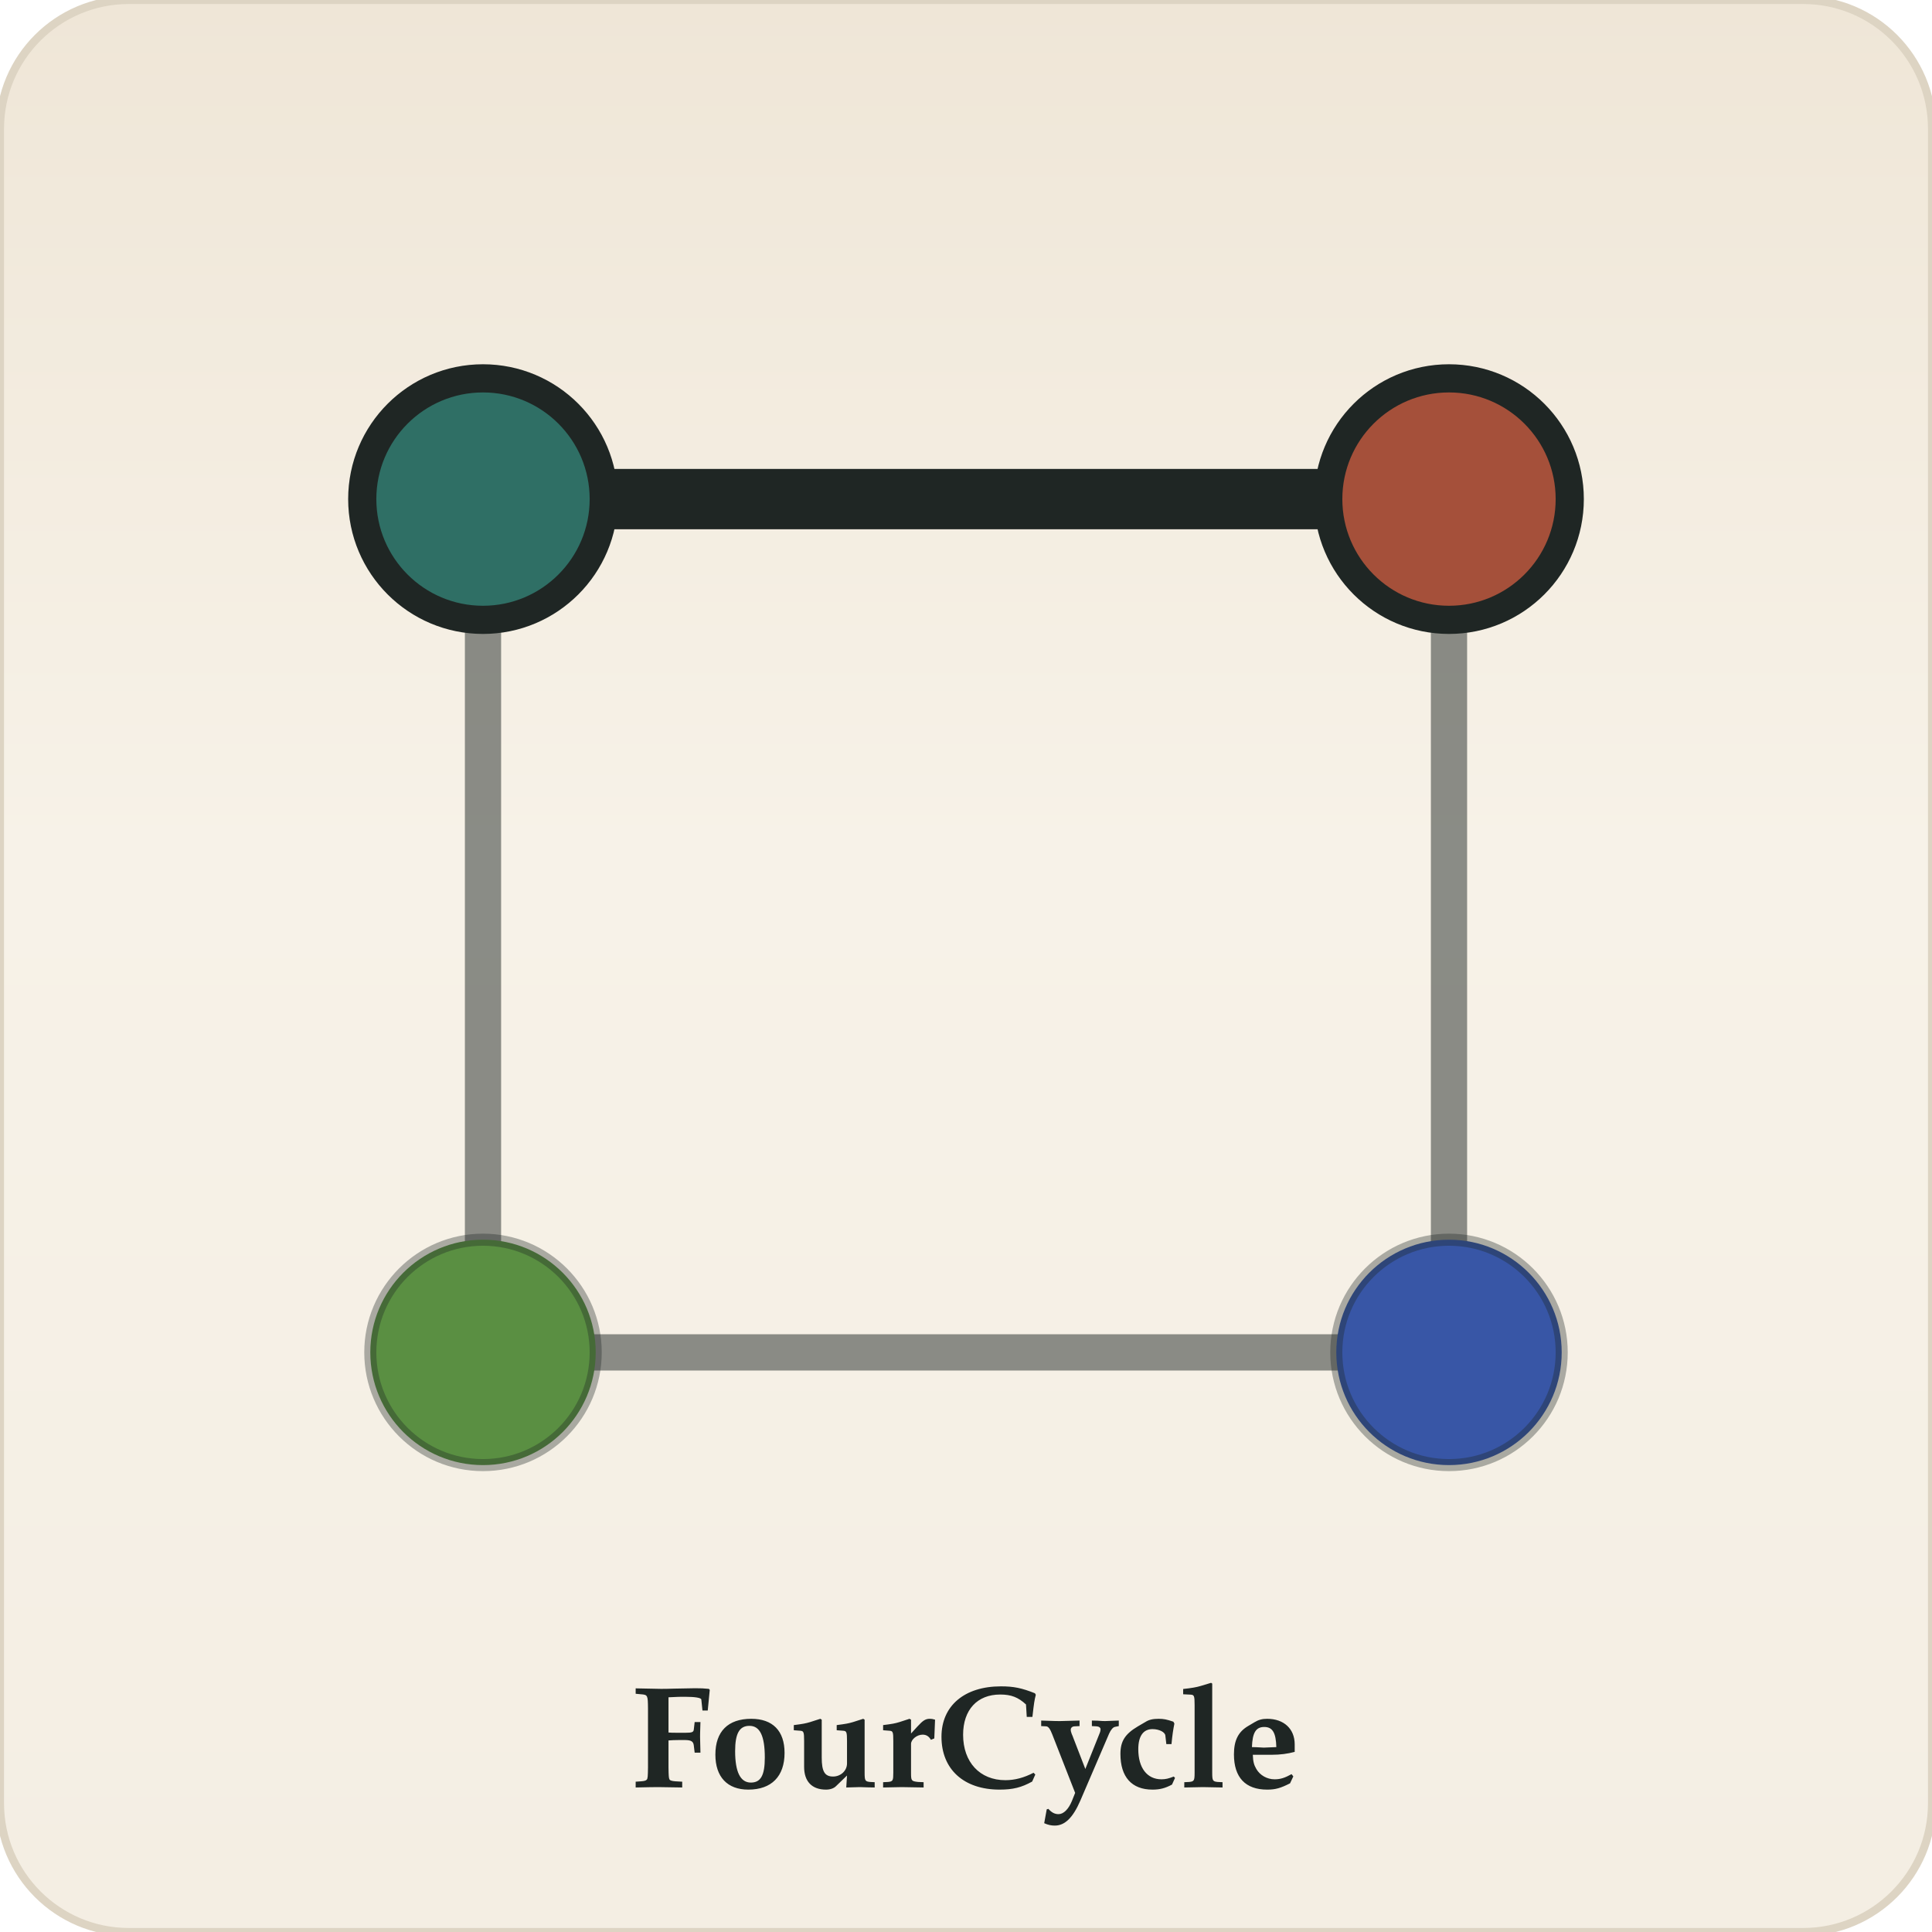
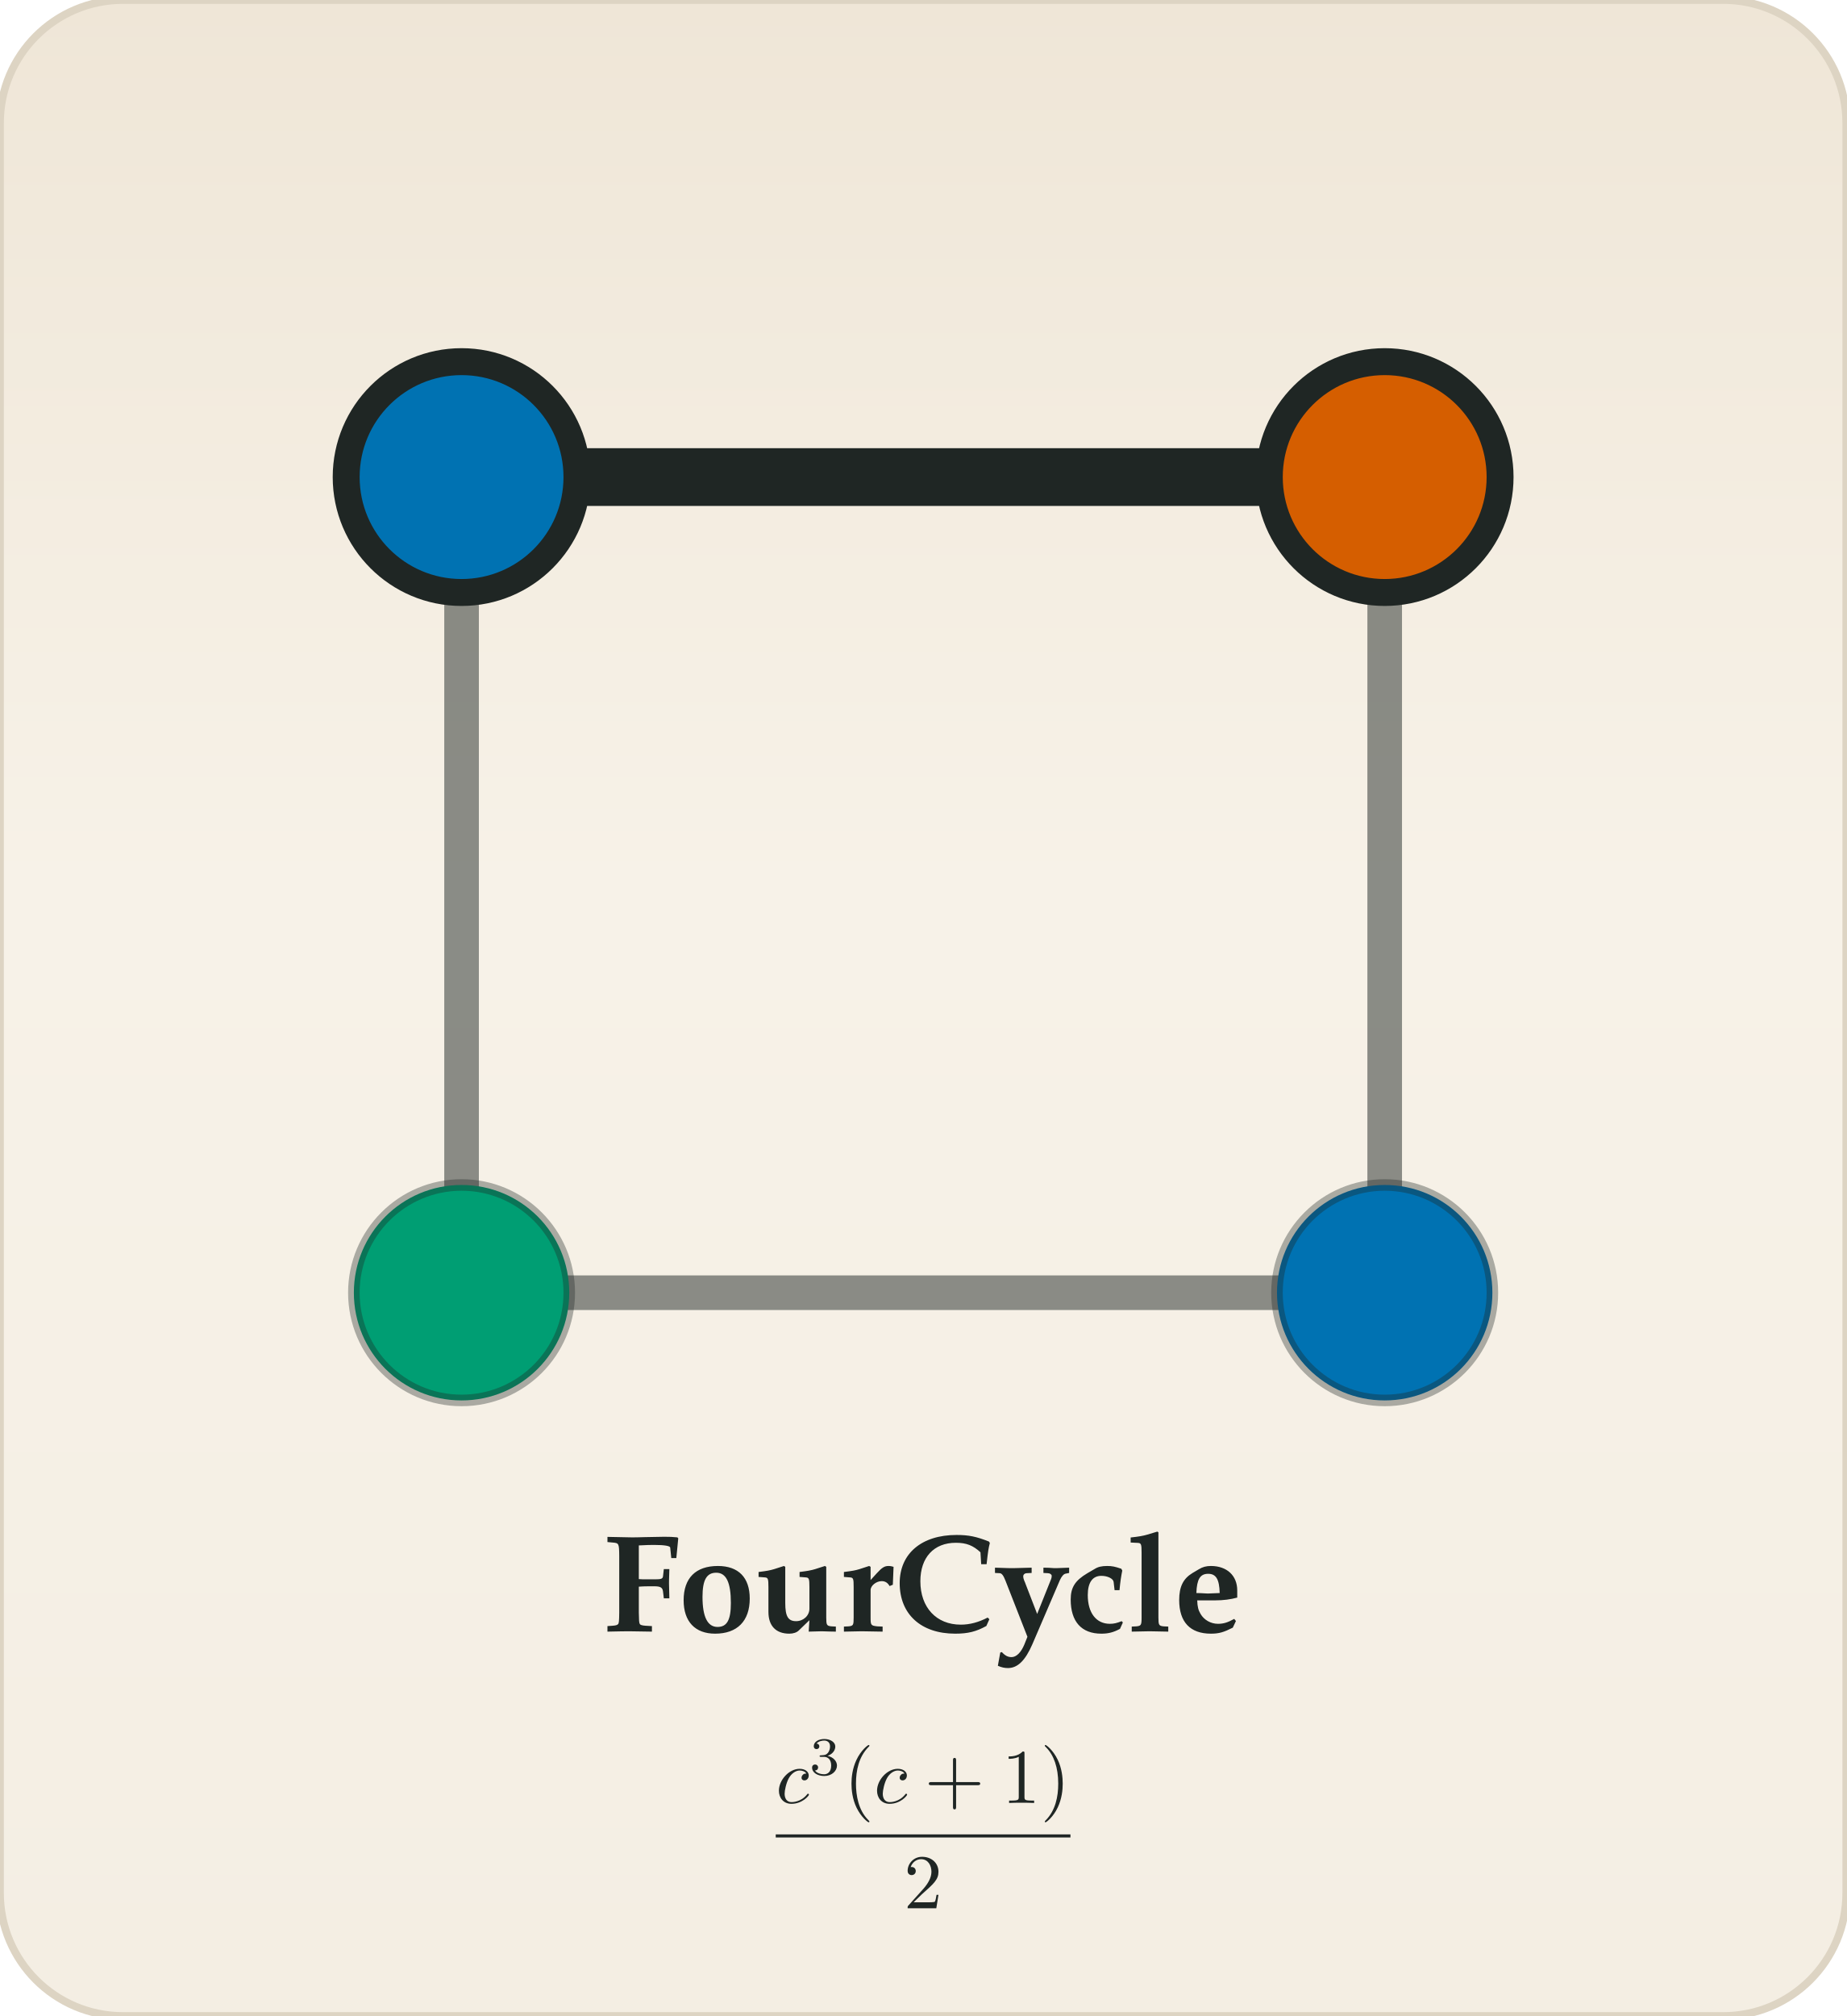
- <svg xmlns="http://www.w3.org/2000/svg" viewBox="0 0 240 240" width="240" height="240" role="img" aria-label="FourCycle (orbit 5)">
+ <svg xmlns="http://www.w3.org/2000/svg" xmlns:xlink="http://www.w3.org/1999/xlink" viewBox="0 0 240 262" width="240" height="262" role="img" aria-label="FourCycle (orbit 5)">
  <defs>
-     <linearGradient id="paper" x1="0" y1="0" x2="0" y2="240" gradientUnits="userSpaceOnUse">
+     <linearGradient id="paper" x1="0" y1="0" x2="0" y2="262" gradientUnits="userSpaceOnUse">
      <stop offset="0" stop-color="#efe6d7" />
      <stop offset="0.44" stop-color="#f7f2e8" />
      <stop offset="1" stop-color="#f4eee3" />
    </linearGradient>
  </defs>
-   <rect width="240" height="240" rx="16" fill="url(#paper)" stroke="#ddd4c3" stroke-width="1" />
+   <rect width="240" height="262" rx="16" fill="url(#paper)" stroke="#ddd4c3" stroke-width="1" />
  <line x1="180.0" y1="62.0" x2="180.0" y2="168.0" stroke="#1f2624" stroke-opacity="0.5" stroke-width="4.5" stroke-linecap="round" />
  <line x1="180.0" y1="168.0" x2="60.0" y2="168.0" stroke="#1f2624" stroke-opacity="0.5" stroke-width="4.5" stroke-linecap="round" />
  <line x1="60.0" y1="168.0" x2="60.0" y2="62.0" stroke="#1f2624" stroke-opacity="0.5" stroke-width="4.5" stroke-linecap="round" />
  <line x1="60.0" y1="62.0" x2="180.0" y2="62.0" stroke="#1f2624" stroke-width="7.5" stroke-linecap="round" />
-   <circle cx="60.0" cy="62.0" r="15" fill="#2f6f65" stroke="#1f2624" stroke-width="3.5" stroke-opacity="1.0" />
-   <circle cx="180.0" cy="62.0" r="15" fill="#a5503a" stroke="#1f2624" stroke-width="3.5" stroke-opacity="1.0" />
-   <circle cx="180.0" cy="168.0" r="14" fill="#3856a6" stroke="#1f2624" stroke-width="1.5" stroke-opacity="0.35" />
-   <circle cx="60.0" cy="168.0" r="14" fill="#5a8f42" stroke="#1f2624" stroke-width="1.5" stroke-opacity="0.35" />
-   <text x="120.0" y="222" text-anchor="middle" font-family="Iowan Old Style, Palatino Linotype, Book Antiqua, Georgia, serif" font-size="18" font-weight="600" fill="#1f2624">FourCycle</text>
+   <circle cx="60.0" cy="62.0" r="15" fill="#0072B2" stroke="#1f2624" stroke-width="3.5" stroke-opacity="1.0" />
+   <circle cx="180.0" cy="62.0" r="15" fill="#D55E00" stroke="#1f2624" stroke-width="3.5" stroke-opacity="1.0" />
+   <circle cx="180.0" cy="168.0" r="14" fill="#0072B2" stroke="#1f2624" stroke-width="1.5" stroke-opacity="0.35" />
+   <circle cx="60.0" cy="168.0" r="14" fill="#009E73" stroke="#1f2624" stroke-width="1.5" stroke-opacity="0.35" />
+   <text x="120.0" y="212" text-anchor="middle" font-family="Iowan Old Style, Palatino Linotype, Book Antiqua, Georgia, serif" font-size="18" font-weight="600" fill="#1f2624">FourCycle</text>
+   <svg x="100.84" y="226.00" width="38.31" height="22.00" viewBox="-68.812 -70.144 37.999 21.82" overflow="visible">
+     <g fill="#1f2624">
+       <defs>
+         <path id="f5_g1-40" d="M3.298 2.391C3.298 2.361 3.298 2.341 3.128 2.172C1.883 .917 1.564-.966 1.564-2.491C1.564-4.224 1.943-5.958 3.168-7.203C3.298-7.323 3.298-7.342 3.298-7.372C3.298-7.442 3.258-7.472 3.198-7.472C3.098-7.472 2.202-6.795 1.614-5.529C1.106-4.433 .986-3.328 .986-2.491C.986-1.714 1.096-.508 1.644 .618C2.242 1.843 3.098 2.491 3.198 2.491C3.258 2.491 3.298 2.461 3.298 2.391Z" />
+         <path id="f5_g1-41" d="M2.879-2.491C2.879-3.268 2.77-4.473 2.222-5.599C1.624-6.824 .767-7.472 .667-7.472C.608-7.472 .568-7.432 .568-7.372C.568-7.342 .568-7.323 .757-7.143C1.733-6.157 2.301-4.573 2.301-2.491C2.301-.787 1.933 .966 .697 2.222C.568 2.341 .568 2.361 .568 2.391C.568 2.451 .608 2.491 .667 2.491C.767 2.491 1.664 1.813 2.252 .548C2.76-.548 2.879-1.654 2.879-2.491Z" />
+         <path id="f5_g1-43" d="M4.075-2.291H6.854C6.994-2.291 7.183-2.291 7.183-2.491S6.994-2.69 6.854-2.69H4.075V-5.479C4.075-5.619 4.075-5.808 3.875-5.808S3.676-5.619 3.676-5.479V-2.69H.887C.747-2.69 .558-2.69 .558-2.491S.747-2.291 .887-2.291H3.676V.498C3.676 .638 3.676 .827 3.875 .827S4.075 .638 4.075 .498V-2.291Z" />
+         <path id="f5_g1-49" d="M2.929-6.376C2.929-6.615 2.929-6.635 2.7-6.635C2.082-5.998 1.205-5.998 .887-5.998V-5.689C1.086-5.689 1.674-5.689 2.192-5.948V-.787C2.192-.428 2.162-.309 1.265-.309H.946V0C1.295-.03 2.162-.03 2.56-.03S3.826-.03 4.174 0V-.309H3.856C2.959-.309 2.929-.418 2.929-.787V-6.376Z" />
+         <path id="f5_g1-50" d="M1.265-.767L2.321-1.793C3.875-3.168 4.473-3.706 4.473-4.702C4.473-5.838 3.577-6.635 2.361-6.635C1.235-6.635 .498-5.719 .498-4.832C.498-4.274 .996-4.274 1.026-4.274C1.196-4.274 1.544-4.394 1.544-4.802C1.544-5.061 1.365-5.32 1.016-5.32C.936-5.32 .917-5.32 .887-5.31C1.116-5.958 1.654-6.326 2.232-6.326C3.138-6.326 3.567-5.519 3.567-4.702C3.567-3.905 3.068-3.118 2.521-2.501L.608-.369C.498-.259 .498-.239 .498 0H4.194L4.473-1.733H4.224C4.174-1.435 4.105-.996 4.005-.847C3.935-.767 3.278-.767 3.059-.767H1.265Z" />
+         <path id="f5_g2-51" d="M1.904-2.329C2.448-2.329 2.838-1.953 2.838-1.206C2.838-.342 2.336-.084 1.932-.084C1.653-.084 1.039-.16 .746-.572C1.074-.586 1.151-.816 1.151-.962C1.151-1.186 .983-1.346 .767-1.346C.572-1.346 .377-1.227 .377-.941C.377-.286 1.102 .139 1.946 .139C2.915 .139 3.585-.509 3.585-1.206C3.585-1.75 3.138-2.294 2.371-2.455C3.103-2.72 3.368-3.243 3.368-3.668C3.368-4.219 2.734-4.631 1.96-4.631S.593-4.254 .593-3.696C.593-3.459 .746-3.327 .955-3.327C1.172-3.327 1.311-3.487 1.311-3.682C1.311-3.884 1.172-4.031 .955-4.045C1.2-4.352 1.681-4.428 1.939-4.428C2.253-4.428 2.692-4.275 2.692-3.668C2.692-3.375 2.594-3.055 2.413-2.838C2.183-2.573 1.988-2.559 1.639-2.538C1.465-2.525 1.451-2.525 1.416-2.518C1.402-2.518 1.346-2.504 1.346-2.427C1.346-2.329 1.409-2.329 1.527-2.329H1.904Z" />
+         <path id="f5_g0-99" d="M3.945-3.786C3.786-3.786 3.646-3.786 3.507-3.646C3.347-3.497 3.328-3.328 3.328-3.258C3.328-3.019 3.507-2.909 3.696-2.909C3.985-2.909 4.254-3.148 4.254-3.547C4.254-4.035 3.786-4.403 3.078-4.403C1.733-4.403 .408-2.979 .408-1.574C.408-.677 .986 .11 2.022 .11C3.447 .11 4.284-.946 4.284-1.066C4.284-1.126 4.224-1.196 4.164-1.196C4.115-1.196 4.095-1.176 4.035-1.096C3.248-.11 2.162-.11 2.042-.11C1.415-.11 1.146-.598 1.146-1.196C1.146-1.604 1.345-2.57 1.684-3.188C1.993-3.756 2.54-4.184 3.088-4.184C3.427-4.184 3.806-4.055 3.945-3.786Z" />
+       </defs>
+       <g id="f5_page">
+         <use x="-68.812" y="-61.898" xlink:href="#f5_g0-99" />
+         <use x="-64.501" y="-65.513" xlink:href="#f5_g2-51" />
+         <use x="-60.031" y="-61.898" xlink:href="#f5_g1-40" />
+         <use x="-56.157" y="-61.898" xlink:href="#f5_g0-99" />
+         <use x="-49.632" y="-61.898" xlink:href="#f5_g1-43" />
+         <use x="-39.669" y="-61.898" xlink:href="#f5_g1-49" />
+         <use x="-34.688" y="-61.898" xlink:href="#f5_g1-41" />
+         <rect x="-68.812" y="-57.848" height=".398" width="37.999" />
+         <use x="-52.303" y="-48.324" xlink:href="#f5_g1-50" />
+       </g>
+     </g>
+   </svg>
</svg>
